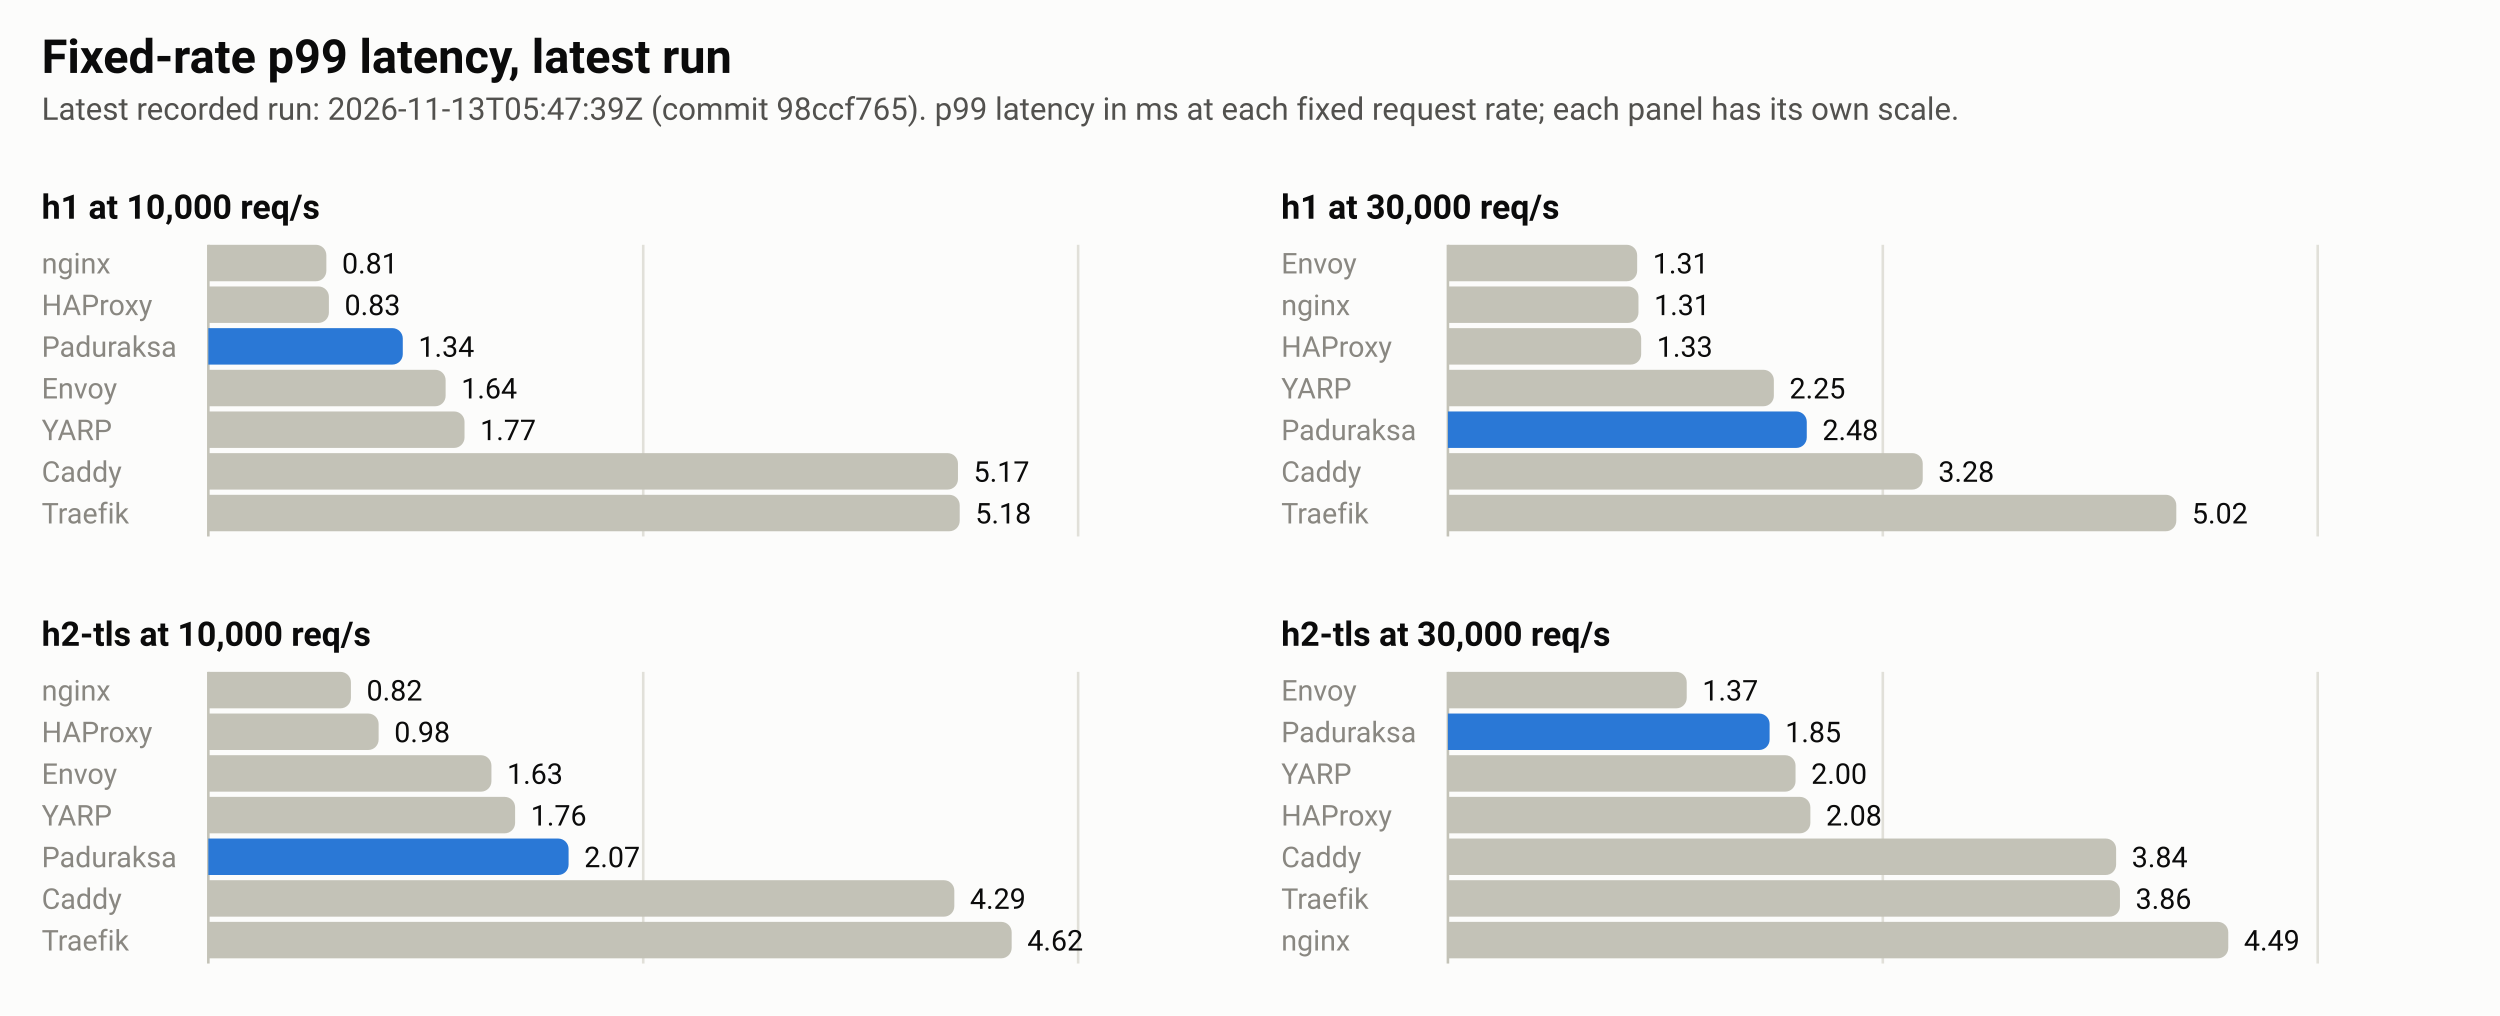
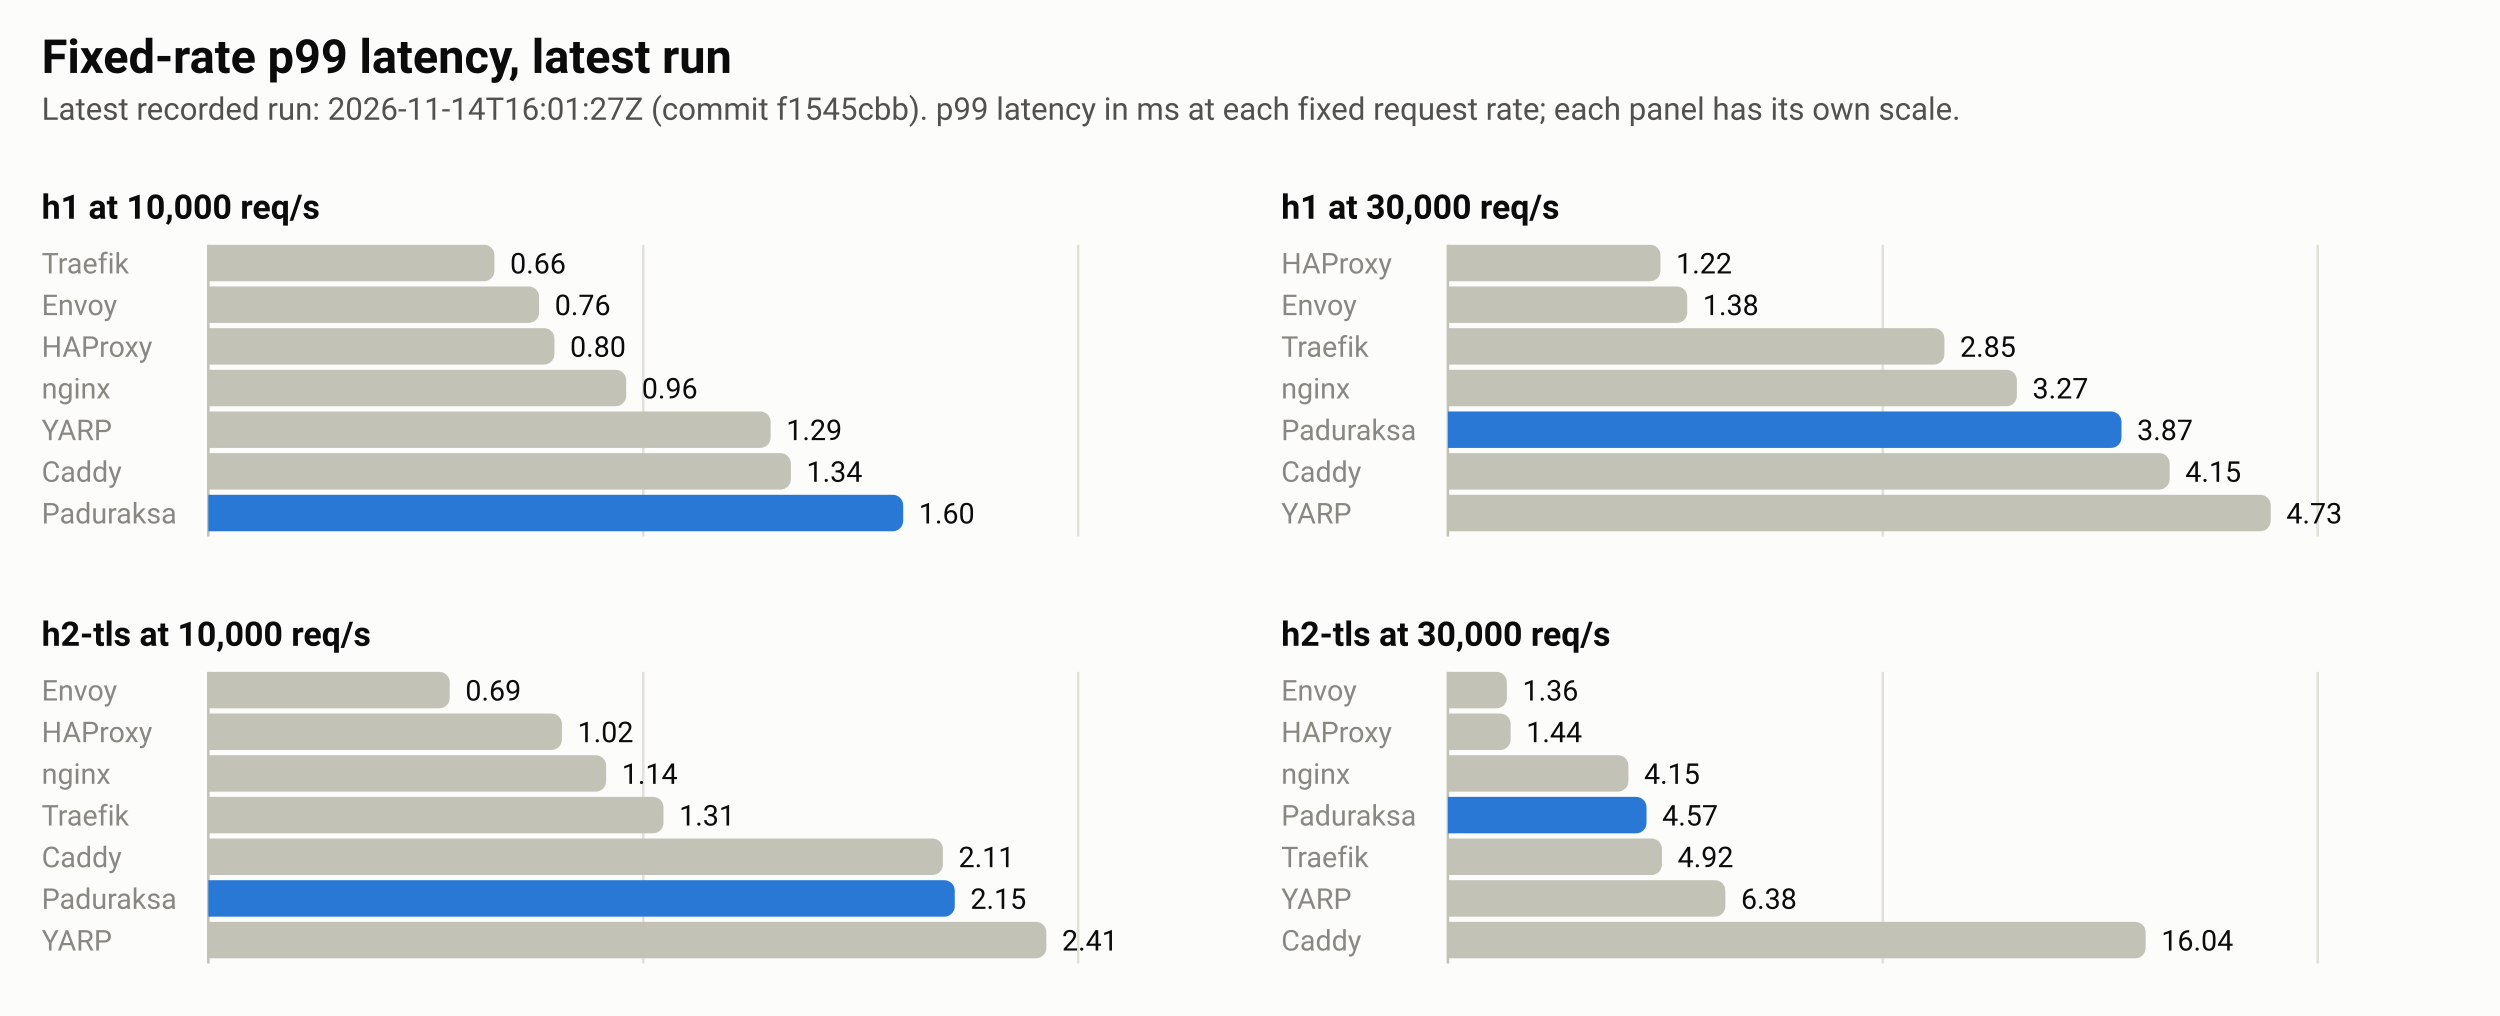
<svg xmlns="http://www.w3.org/2000/svg" width="960" height="390" viewBox="0 0 960 390" role="img" aria-labelledby="chart-title chart-desc">
  <style>svg{font-family:system-ui,-apple-system,"Segoe UI",Roboto,Helvetica,Arial,sans-serif}
.surface{fill:#fcfcfb}
.text{fill:#0b0b0b}
.secondary{fill:#52514e}
.axis-label{fill:#898781}
.grid{stroke:#e1e0d9;stroke-width:1}
.axis{stroke:#c3c2b7;stroke-width:1}
.bar{fill:#c3c2b7}
.bar.accent{fill:#2a78d6}
.line{fill:none;stroke:#2a78d6;stroke-width:2}
.marker{fill:#2a78d6}
.marker.other{fill:#fcfcfb;stroke:#2a78d6;stroke-width:2}
.title{font-size:18px;font-weight:600}
.subtitle{font-size:12px}
.panel-title{font-size:13px;font-weight:600}
.value{font-size:11px}
.tick{font-size:11px}
@media (prefers-color-scheme:dark){.surface{fill:#1a1a19}.text{fill:#f0efec}.secondary{fill:#c3c2b7}.grid{stroke:#2c2c2a}.axis{stroke:#383835}.bar{fill:#52514e}.bar.accent{fill:#3987e5}.line{stroke:#3987e5}.marker{fill:#3987e5}.marker.other{fill:#1a1a19;stroke:#3987e5}}
</style>
  <rect class="surface" x="0" y="0" width="960" height="390" />
  <text class="text title" x="16" y="28">Fixed-rate p99 latency, latest run</text>
-   <text class="secondary subtitle" x="16" y="46">Latest recorded run: 2026-11-13T05:47:39Z (commit 98ccf765). p99 latency in ms at each fixed request rate; each panel has its own scale.</text>
+   <text class="secondary subtitle" x="16" y="46">Latest recorded run: 2026-11-14T16:01:27Z (commit f1545cbb). p99 latency in ms at each fixed request rate; each panel has its own scale.</text>
  <text class="text panel-title" x="16" y="84">h1 at 10,000 req/s</text>
  <line class="grid" x1="247.00" y1="94" x2="247.00" y2="206" />
  <line class="grid" x1="414.00" y1="94" x2="414.00" y2="206" />
  <line class="axis" x1="80" y1="94" x2="80" y2="206" />
-   <path class="bar" d="M80.00 94.00 H121.32 A4.00 4.00 0 0 1 125.32 98.00 V104.00 A4.00 4.00 0 0 1 121.32 108.00 H80.00 Z" />
-   <text class="axis-label tick" x="16" y="105">nginx</text>
-   <text class="text value" x="131.32" y="105">0.81</text>
-   <path class="bar" d="M80.00 110.00 H122.30 A4.00 4.00 0 0 1 126.30 114.00 V120.00 A4.00 4.00 0 0 1 122.30 124.00 H80.00 Z" />
-   <text class="axis-label tick" x="16" y="121">HAProxy</text>
-   <text class="text value" x="132.30" y="121">0.83</text>
-   <path class="bar accent" d="M80.00 126.00 H150.67 A4.00 4.00 0 0 1 154.67 130.00 V136.00 A4.00 4.00 0 0 1 150.67 140.00 H80.00 Z" />
-   <text class="axis-label tick" x="16" y="137">Paduraksa</text>
-   <text class="text value" x="160.67" y="137">1.34</text>
-   <path class="bar" d="M80.00 142.00 H167.12 A4.00 4.00 0 0 1 171.12 146.00 V152.00 A4.00 4.00 0 0 1 167.12 156.00 H80.00 Z" />
-   <text class="axis-label tick" x="16" y="153">Envoy</text>
-   <text class="text value" x="177.12" y="153">1.64</text>
-   <path class="bar" d="M80.00 158.00 H174.38 A4.00 4.00 0 0 1 178.38 162.00 V168.00 A4.00 4.00 0 0 1 174.38 172.00 H80.00 Z" />
+   <path class="bar" d="M80.00 94.00 H185.87 A4.00 4.00 0 0 1 189.87 98.00 V104.00 A4.00 4.00 0 0 1 185.87 108.00 H80.00 Z" />
+   <text class="axis-label tick" x="16" y="105">Traefik</text>
+   <text class="text value" x="195.87" y="105">0.66</text>
+   <path class="bar" d="M80.00 110.00 H203.02 A4.00 4.00 0 0 1 207.02 114.00 V120.00 A4.00 4.00 0 0 1 203.02 124.00 H80.00 Z" />
+   <text class="axis-label tick" x="16" y="121">Envoy</text>
+   <text class="text value" x="213.02" y="121">0.76</text>
+   <path class="bar" d="M80.00 126.00 H208.90 A4.00 4.00 0 0 1 212.90 130.00 V136.00 A4.00 4.00 0 0 1 208.90 140.00 H80.00 Z" />
+   <text class="axis-label tick" x="16" y="137">HAProxy</text>
+   <text class="text value" x="218.90" y="137">0.80</text>
+   <path class="bar" d="M80.00 142.00 H236.45 A4.00 4.00 0 0 1 240.45 146.00 V152.00 A4.00 4.00 0 0 1 236.45 156.00 H80.00 Z" />
+   <text class="axis-label tick" x="16" y="153">nginx</text>
+   <text class="text value" x="246.45" y="153">0.96</text>
+   <path class="bar" d="M80.00 158.00 H291.93 A4.00 4.00 0 0 1 295.93 162.00 V168.00 A4.00 4.00 0 0 1 291.93 172.00 H80.00 Z" />
  <text class="axis-label tick" x="16" y="169">YARP</text>
-   <text class="text value" x="184.38" y="169">1.77</text>
-   <path class="bar" d="M80.00 174.00 H363.86 A4.00 4.00 0 0 1 367.86 178.00 V184.00 A4.00 4.00 0 0 1 363.86 188.00 H80.00 Z" />
+   <text class="text value" x="301.93" y="169">1.29</text>
+   <path class="bar" d="M80.00 174.00 H299.70 A4.00 4.00 0 0 1 303.70 178.00 V184.00 A4.00 4.00 0 0 1 299.70 188.00 H80.00 Z" />
  <text class="axis-label tick" x="16" y="185">Caddy</text>
-   <text class="text value" x="373.86" y="185">5.17</text>
-   <path class="bar" d="M80.00 190.00 H364.53 A4.00 4.00 0 0 1 368.53 194.00 V200.00 A4.00 4.00 0 0 1 364.53 204.00 H80.00 Z" />
-   <text class="axis-label tick" x="16" y="201">Traefik</text>
-   <text class="text value" x="374.53" y="201">5.18</text>
+   <text class="text value" x="309.70" y="185">1.34</text>
+   <path class="bar accent" d="M80.00 190.00 H342.83 A4.00 4.00 0 0 1 346.83 194.00 V200.00 A4.00 4.00 0 0 1 342.83 204.00 H80.00 Z" />
+   <text class="axis-label tick" x="16" y="201">Paduraksa</text>
+   <text class="text value" x="352.83" y="201">1.60</text>
  <text class="text panel-title" x="492" y="84">h1 at 30,000 req/s</text>
  <line class="grid" x1="723.00" y1="94" x2="723.00" y2="206" />
  <line class="grid" x1="890.00" y1="94" x2="890.00" y2="206" />
  <line class="axis" x1="556" y1="94" x2="556" y2="206" />
-   <path class="bar" d="M556.00 94.00 H624.67 A4.00 4.00 0 0 1 628.67 98.00 V104.00 A4.00 4.00 0 0 1 624.67 108.00 H556.00 Z" />
-   <text class="axis-label tick" x="492" y="105">Envoy</text>
-   <text class="text value" x="634.67" y="105">1.31</text>
-   <path class="bar" d="M556.00 110.00 H625.17 A4.00 4.00 0 0 1 629.17 114.00 V120.00 A4.00 4.00 0 0 1 625.17 124.00 H556.00 Z" />
-   <text class="axis-label tick" x="492" y="121">nginx</text>
-   <text class="text value" x="635.17" y="121">1.31</text>
-   <path class="bar" d="M556.00 126.00 H626.21 A4.00 4.00 0 0 1 630.21 130.00 V136.00 A4.00 4.00 0 0 1 626.21 140.00 H556.00 Z" />
-   <text class="axis-label tick" x="492" y="137">HAProxy</text>
-   <text class="text value" x="636.21" y="137">1.33</text>
-   <path class="bar" d="M556.00 142.00 H677.16 A4.00 4.00 0 0 1 681.16 146.00 V152.00 A4.00 4.00 0 0 1 677.16 156.00 H556.00 Z" />
-   <text class="axis-label tick" x="492" y="153">YARP</text>
-   <text class="text value" x="687.16" y="153">2.25</text>
-   <path class="bar accent" d="M556.00 158.00 H689.80 A4.00 4.00 0 0 1 693.80 162.00 V168.00 A4.00 4.00 0 0 1 689.80 172.00 H556.00 Z" />
+   <path class="bar" d="M556.00 94.00 H633.62 A4.00 4.00 0 0 1 637.62 98.00 V104.00 A4.00 4.00 0 0 1 633.62 108.00 H556.00 Z" />
+   <text class="axis-label tick" x="492" y="105">HAProxy</text>
+   <text class="text value" x="643.62" y="105">1.22</text>
+   <path class="bar" d="M556.00 110.00 H643.90 A4.00 4.00 0 0 1 647.90 114.00 V120.00 A4.00 4.00 0 0 1 643.90 124.00 H556.00 Z" />
+   <text class="axis-label tick" x="492" y="121">Envoy</text>
+   <text class="text value" x="653.90" y="121">1.38</text>
+   <path class="bar" d="M556.00 126.00 H742.65 A4.00 4.00 0 0 1 746.65 130.00 V136.00 A4.00 4.00 0 0 1 742.65 140.00 H556.00 Z" />
+   <text class="axis-label tick" x="492" y="137">Traefik</text>
+   <text class="text value" x="752.65" y="137">2.85</text>
+   <path class="bar" d="M556.00 142.00 H770.48 A4.00 4.00 0 0 1 774.48 146.00 V152.00 A4.00 4.00 0 0 1 770.48 156.00 H556.00 Z" />
+   <text class="axis-label tick" x="492" y="153">nginx</text>
+   <text class="text value" x="780.48" y="153">3.27</text>
+   <path class="bar accent" d="M556.00 158.00 H810.65 A4.00 4.00 0 0 1 814.65 162.00 V168.00 A4.00 4.00 0 0 1 810.65 172.00 H556.00 Z" />
  <text class="axis-label tick" x="492" y="169">Paduraksa</text>
-   <text class="text value" x="699.80" y="169">2.48</text>
-   <path class="bar" d="M556.00 174.00 H734.33 A4.00 4.00 0 0 1 738.33 178.00 V184.00 A4.00 4.00 0 0 1 734.33 188.00 H556.00 Z" />
+   <text class="text value" x="820.65" y="169">3.87</text>
+   <path class="bar" d="M556.00 174.00 H829.15 A4.00 4.00 0 0 1 833.15 178.00 V184.00 A4.00 4.00 0 0 1 829.15 188.00 H556.00 Z" />
  <text class="axis-label tick" x="492" y="185">Caddy</text>
-   <text class="text value" x="744.33" y="185">3.28</text>
-   <path class="bar" d="M556.00 190.00 H831.70 A4.00 4.00 0 0 1 835.70 194.00 V200.00 A4.00 4.00 0 0 1 831.70 204.00 H556.00 Z" />
-   <text class="axis-label tick" x="492" y="201">Traefik</text>
-   <text class="text value" x="841.70" y="201">5.02</text>
+   <text class="text value" x="839.15" y="185">4.15</text>
+   <path class="bar" d="M556.00 190.00 H867.95 A4.00 4.00 0 0 1 871.95 194.00 V200.00 A4.00 4.00 0 0 1 867.95 204.00 H556.00 Z" />
+   <text class="axis-label tick" x="492" y="201">YARP</text>
+   <text class="text value" x="877.95" y="201">4.73</text>
  <text class="text panel-title" x="16" y="248">h2-tls at 10,000 req/s</text>
  <line class="grid" x1="247.00" y1="258" x2="247.00" y2="370" />
  <line class="grid" x1="414.00" y1="258" x2="414.00" y2="370" />
  <line class="axis" x1="80" y1="258" x2="80" y2="370" />
-   <path class="bar" d="M80.00 258.00 H130.75 A4.00 4.00 0 0 1 134.75 262.00 V268.00 A4.00 4.00 0 0 1 130.75 272.00 H80.00 Z" />
-   <text class="axis-label tick" x="16" y="269">nginx</text>
-   <text class="text value" x="140.75" y="269">0.82</text>
-   <path class="bar" d="M80.00 274.00 H141.39 A4.00 4.00 0 0 1 145.39 278.00 V284.00 A4.00 4.00 0 0 1 141.39 288.00 H80.00 Z" />
+   <path class="bar" d="M80.00 258.00 H168.69 A4.00 4.00 0 0 1 172.69 262.00 V268.00 A4.00 4.00 0 0 1 168.69 272.00 H80.00 Z" />
+   <text class="axis-label tick" x="16" y="269">Envoy</text>
+   <text class="text value" x="178.69" y="269">0.69</text>
+   <path class="bar" d="M80.00 274.00 H211.78 A4.00 4.00 0 0 1 215.78 278.00 V284.00 A4.00 4.00 0 0 1 211.78 288.00 H80.00 Z" />
  <text class="axis-label tick" x="16" y="285">HAProxy</text>
-   <text class="text value" x="151.39" y="285">0.98</text>
-   <path class="bar" d="M80.00 290.00 H184.71 A4.00 4.00 0 0 1 188.71 294.00 V300.00 A4.00 4.00 0 0 1 184.71 304.00 H80.00 Z" />
-   <text class="axis-label tick" x="16" y="301">Envoy</text>
-   <text class="text value" x="194.71" y="301">1.63</text>
-   <path class="bar" d="M80.00 306.00 H193.80 A4.00 4.00 0 0 1 197.80 310.00 V316.00 A4.00 4.00 0 0 1 193.80 320.00 H80.00 Z" />
-   <text class="axis-label tick" x="16" y="317">YARP</text>
-   <text class="text value" x="203.80" y="317">1.76</text>
-   <path class="bar accent" d="M80.00 322.00 H214.34 A4.00 4.00 0 0 1 218.34 326.00 V332.00 A4.00 4.00 0 0 1 214.34 336.00 H80.00 Z" />
-   <text class="axis-label tick" x="16" y="333">Paduraksa</text>
-   <text class="text value" x="224.34" y="333">2.07</text>
-   <path class="bar" d="M80.00 338.00 H362.46 A4.00 4.00 0 0 1 366.46 342.00 V348.00 A4.00 4.00 0 0 1 362.46 352.00 H80.00 Z" />
-   <text class="axis-label tick" x="16" y="349">Caddy</text>
-   <text class="text value" x="372.46" y="349">4.29</text>
-   <path class="bar" d="M80.00 354.00 H384.48 A4.00 4.00 0 0 1 388.48 358.00 V364.00 A4.00 4.00 0 0 1 384.48 368.00 H80.00 Z" />
-   <text class="axis-label tick" x="16" y="365">Traefik</text>
-   <text class="text value" x="394.48" y="365">4.62</text>
+   <text class="text value" x="221.78" y="285">1.02</text>
+   <path class="bar" d="M80.00 290.00 H228.76 A4.00 4.00 0 0 1 232.76 294.00 V300.00 A4.00 4.00 0 0 1 228.76 304.00 H80.00 Z" />
+   <text class="axis-label tick" x="16" y="301">nginx</text>
+   <text class="text value" x="238.76" y="301">1.14</text>
+   <path class="bar" d="M80.00 306.00 H250.79 A4.00 4.00 0 0 1 254.79 310.00 V316.00 A4.00 4.00 0 0 1 250.79 320.00 H80.00 Z" />
+   <text class="axis-label tick" x="16" y="317">Traefik</text>
+   <text class="text value" x="260.79" y="317">1.31</text>
+   <path class="bar" d="M80.00 322.00 H358.08 A4.00 4.00 0 0 1 362.08 326.00 V332.00 A4.00 4.00 0 0 1 358.08 336.00 H80.00 Z" />
+   <text class="axis-label tick" x="16" y="333">Caddy</text>
+   <text class="text value" x="368.08" y="333">2.11</text>
+   <path class="bar accent" d="M80.00 338.00 H362.63 A4.00 4.00 0 0 1 366.63 342.00 V348.00 A4.00 4.00 0 0 1 362.63 352.00 H80.00 Z" />
+   <text class="axis-label tick" x="16" y="349">Paduraksa</text>
+   <text class="text value" x="372.63" y="349">2.15</text>
+   <path class="bar" d="M80.00 354.00 H397.80 A4.00 4.00 0 0 1 401.80 358.00 V364.00 A4.00 4.00 0 0 1 397.80 368.00 H80.00 Z" />
+   <text class="axis-label tick" x="16" y="365">YARP</text>
+   <text class="text value" x="407.80" y="365">2.41</text>
  <text class="text panel-title" x="492" y="248">h2-tls at 30,000 req/s</text>
  <line class="grid" x1="723.00" y1="258" x2="723.00" y2="370" />
  <line class="grid" x1="890.00" y1="258" x2="890.00" y2="370" />
  <line class="axis" x1="556" y1="258" x2="556" y2="370" />
-   <path class="bar" d="M556.00 258.00 H643.70 A4.00 4.00 0 0 1 647.70 262.00 V268.00 A4.00 4.00 0 0 1 643.70 272.00 H556.00 Z" />
+   <path class="bar" d="M556.00 258.00 H574.64 A4.00 4.00 0 0 1 578.64 262.00 V268.00 A4.00 4.00 0 0 1 574.64 272.00 H556.00 Z" />
  <text class="axis-label tick" x="492" y="269">Envoy</text>
-   <text class="text value" x="653.70" y="269">1.37</text>
-   <path class="bar accent" d="M556.00 274.00 H675.53 A4.00 4.00 0 0 1 679.53 278.00 V284.00 A4.00 4.00 0 0 1 675.53 288.00 H556.00 Z" />
-   <text class="axis-label tick" x="492" y="285">Paduraksa</text>
-   <text class="text value" x="685.53" y="285">1.85</text>
-   <path class="bar" d="M556.00 290.00 H685.49 A4.00 4.00 0 0 1 689.49 294.00 V300.00 A4.00 4.00 0 0 1 685.49 304.00 H556.00 Z" />
-   <text class="axis-label tick" x="492" y="301">YARP</text>
-   <text class="text value" x="695.49" y="301">2.00</text>
-   <path class="bar" d="M556.00 306.00 H691.18 A4.00 4.00 0 0 1 695.18 310.00 V316.00 A4.00 4.00 0 0 1 691.18 320.00 H556.00 Z" />
-   <text class="axis-label tick" x="492" y="317">HAProxy</text>
-   <text class="text value" x="701.18" y="317">2.08</text>
-   <path class="bar" d="M556.00 322.00 H808.59 A4.00 4.00 0 0 1 812.59 326.00 V332.00 A4.00 4.00 0 0 1 808.59 336.00 H556.00 Z" />
-   <text class="axis-label tick" x="492" y="333">Caddy</text>
-   <text class="text value" x="818.59" y="333">3.84</text>
-   <path class="bar" d="M556.00 338.00 H810.06 A4.00 4.00 0 0 1 814.06 342.00 V348.00 A4.00 4.00 0 0 1 810.06 352.00 H556.00 Z" />
-   <text class="axis-label tick" x="492" y="349">Traefik</text>
-   <text class="text value" x="820.06" y="349">3.86</text>
-   <path class="bar" d="M556.00 354.00 H851.66 A4.00 4.00 0 0 1 855.66 358.00 V364.00 A4.00 4.00 0 0 1 851.66 368.00 H556.00 Z" />
-   <text class="axis-label tick" x="492" y="365">nginx</text>
-   <text class="text value" x="861.66" y="365">4.49</text>
+   <text class="text value" x="584.64" y="269">1.36</text>
+   <path class="bar" d="M556.00 274.00 H576.08 A4.00 4.00 0 0 1 580.08 278.00 V284.00 A4.00 4.00 0 0 1 576.08 288.00 H556.00 Z" />
+   <text class="axis-label tick" x="492" y="285">HAProxy</text>
+   <text class="text value" x="586.08" y="285">1.44</text>
+   <path class="bar" d="M556.00 290.00 H621.31 A4.00 4.00 0 0 1 625.31 294.00 V300.00 A4.00 4.00 0 0 1 621.31 304.00 H556.00 Z" />
+   <text class="axis-label tick" x="492" y="301">nginx</text>
+   <text class="text value" x="631.31" y="301">4.15</text>
+   <path class="bar accent" d="M556.00 306.00 H628.27 A4.00 4.00 0 0 1 632.27 310.00 V316.00 A4.00 4.00 0 0 1 628.27 320.00 H556.00 Z" />
+   <text class="axis-label tick" x="492" y="317">Paduraksa</text>
+   <text class="text value" x="638.27" y="317">4.57</text>
+   <path class="bar" d="M556.00 322.00 H634.19 A4.00 4.00 0 0 1 638.19 326.00 V332.00 A4.00 4.00 0 0 1 634.19 336.00 H556.00 Z" />
+   <text class="axis-label tick" x="492" y="333">Traefik</text>
+   <text class="text value" x="644.19" y="333">4.92</text>
+   <path class="bar" d="M556.00 338.00 H658.54 A4.00 4.00 0 0 1 662.54 342.00 V348.00 A4.00 4.00 0 0 1 658.54 352.00 H556.00 Z" />
+   <text class="axis-label tick" x="492" y="349">YARP</text>
+   <text class="text value" x="668.54" y="349">6.38</text>
+   <path class="bar" d="M556.00 354.00 H819.93 A4.00 4.00 0 0 1 823.93 358.00 V364.00 A4.00 4.00 0 0 1 819.93 368.00 H556.00 Z" />
+   <text class="axis-label tick" x="492" y="365">Caddy</text>
+   <text class="text value" x="829.93" y="365">16.04</text>
</svg>
